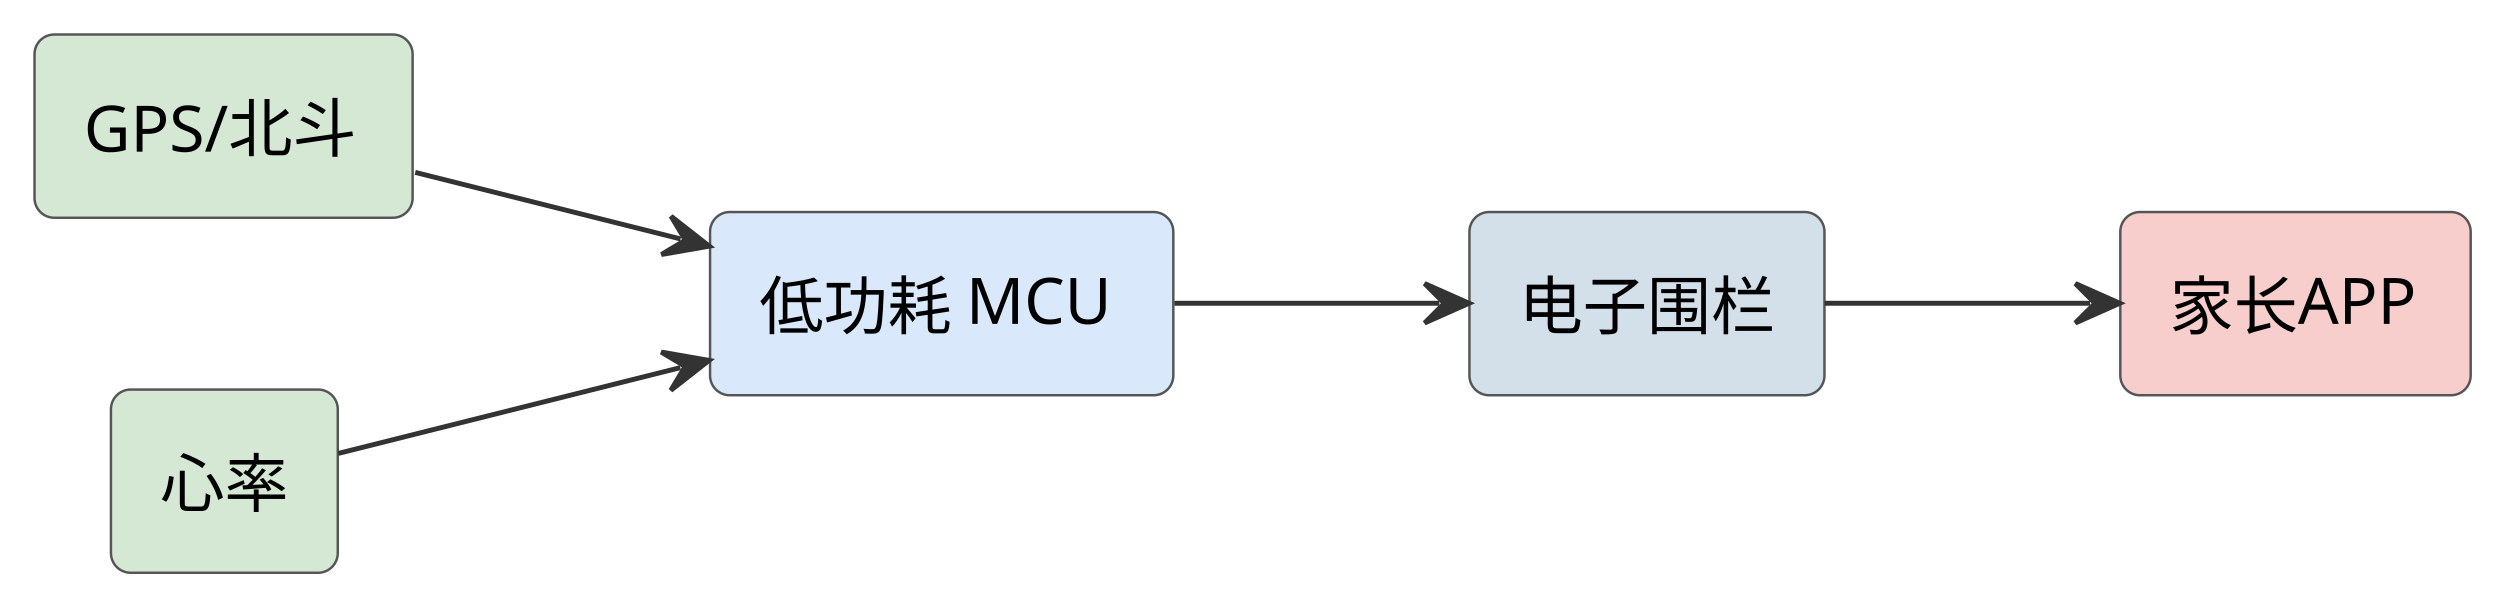
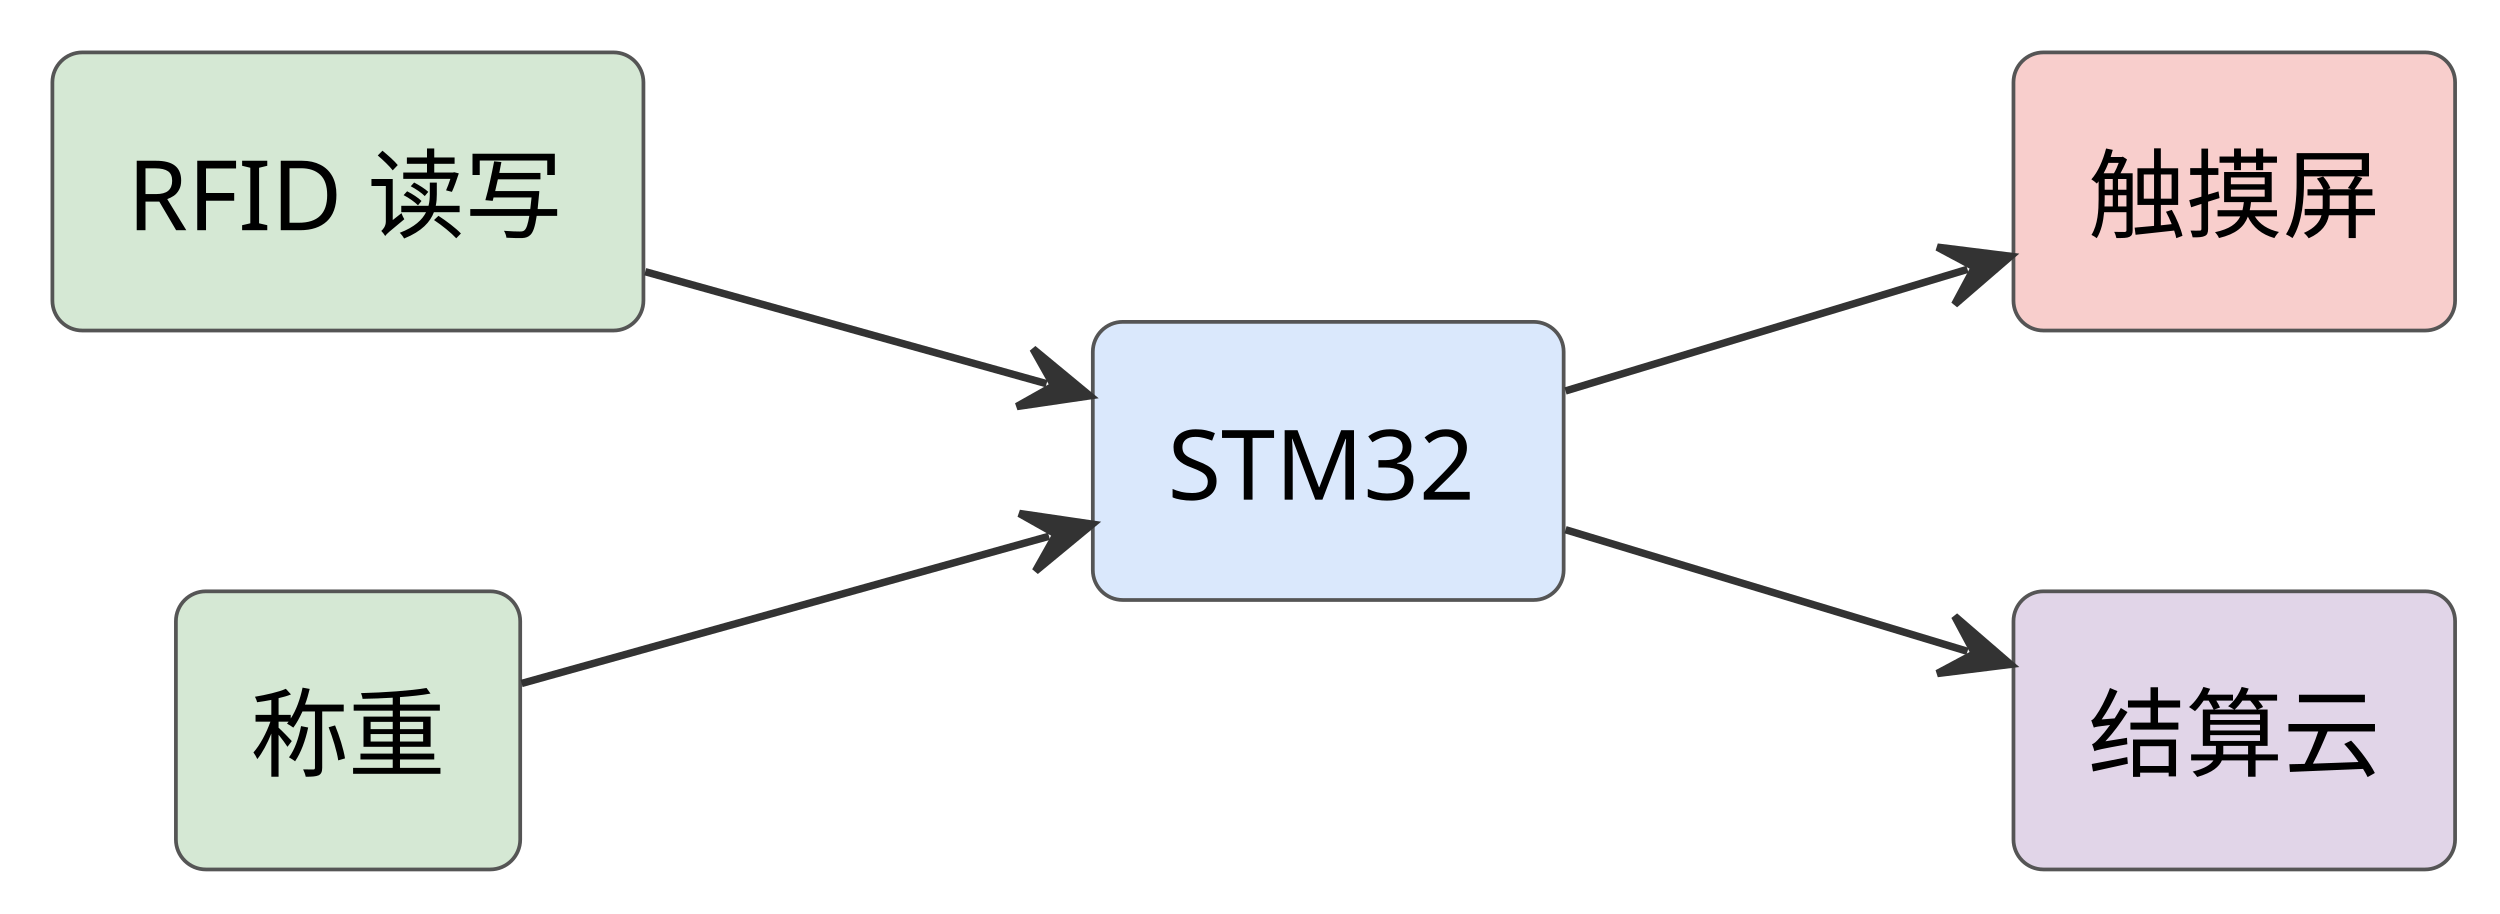
- <svg xmlns="http://www.w3.org/2000/svg" contentStyleType="text/css" height="122px" preserveAspectRatio="none" style="width:507px;height:122px;background:#FFFFFF;" version="1.1" viewBox="0 0 507 122" width="507px" zoomAndPan="magnify">
+ <svg xmlns="http://www.w3.org/2000/svg" contentStyleType="text/css" height="122px" preserveAspectRatio="none" style="width:334px;height:122px;background:#FFFFFF;" version="1.1" viewBox="0 0 334 122" width="334px" zoomAndPan="magnify">
  <defs />
  <g>
-     <g id="elem_gps">
-       <rect fill="#D5E8D4" height="37.158" rx="4" ry="4" style="stroke:#555555;stroke-width:0.5;" width="76.678" x="7" y="7" />
-       <text fill="#000000" font-family="Microsoft YaHei" font-size="13" lengthAdjust="spacing" textLength="56.678" x="17" y="30.755">GPS/北斗</text>
+     <g id="elem_rfid">
+       <rect fill="#D5E8D4" height="37.158" rx="4" ry="4" style="stroke:#555555;stroke-width:0.5;" width="78.963" x="7" y="7" />
+       <text fill="#000000" font-family="Microsoft YaHei" font-size="13" lengthAdjust="spacing" textLength="58.963" x="17" y="30.755">RFID 读写</text>
    </g>
-     <g id="elem_hr">
-       <rect fill="#D5E8D4" height="37.158" rx="4" ry="4" style="stroke:#555555;stroke-width:0.5;" width="46" x="22.5" y="79" />
-       <text fill="#000000" font-family="Microsoft YaHei" font-size="13" lengthAdjust="spacing" textLength="26" x="32.5" y="102.755">心率</text>
+     <g id="elem_w">
+       <rect fill="#D5E8D4" height="37.158" rx="4" ry="4" style="stroke:#555555;stroke-width:0.5;" width="46" x="23.5" y="79" />
+       <text fill="#000000" font-family="Microsoft YaHei" font-size="13" lengthAdjust="spacing" textLength="26" x="33.5" y="102.755">称重</text>
    </g>
-     <g id="elem_mcu">
-       <rect fill="#DAE8FC" height="37.158" rx="4" ry="4" style="stroke:#555555;stroke-width:0.5;" width="93.95" x="144" y="43" />
-       <text fill="#000000" font-family="Microsoft YaHei" font-size="13" lengthAdjust="spacing" textLength="73.95" x="154" y="66.755">低功耗 MCU</text>
+     <g id="elem_stm">
+       <rect fill="#DAE8FC" height="37.158" rx="4" ry="4" style="stroke:#555555;stroke-width:0.5;" width="62.904" x="146" y="43" />
+       <text fill="#000000" font-family="Microsoft YaHei" font-size="13" lengthAdjust="spacing" textLength="42.904" x="156" y="66.755">STM32</text>
    </g>
-     <g id="elem_fence">
-       <rect fill="#D3E0EA" height="37.158" rx="4" ry="4" style="stroke:#555555;stroke-width:0.5;" width="72" x="298" y="43" />
-       <text fill="#000000" font-family="Microsoft YaHei" font-size="13" lengthAdjust="spacing" textLength="52" x="308" y="66.755">电子围栏</text>
+     <g id="elem_scr">
+       <rect fill="#F8CECC" height="37.158" rx="4" ry="4" style="stroke:#555555;stroke-width:0.5;" width="59" x="269" y="7" />
+       <text fill="#000000" font-family="Microsoft YaHei" font-size="13" lengthAdjust="spacing" textLength="39" x="279" y="30.755">触摸屏</text>
    </g>
-     <g id="elem_app">
-       <rect fill="#F8CECC" height="37.158" rx="4" ry="4" style="stroke:#555555;stroke-width:0.5;" width="71.054" x="430" y="43" />
-       <text fill="#000000" font-family="Microsoft YaHei" font-size="13" lengthAdjust="spacing" textLength="51.054" x="440" y="66.755">家长APP</text>
+     <g id="elem_cloud">
+       <rect fill="#E1D5E8" height="37.158" rx="4" ry="4" style="stroke:#555555;stroke-width:0.5;" width="59" x="269" y="79" />
+       <text fill="#000000" font-family="Microsoft YaHei" font-size="13" lengthAdjust="spacing" textLength="39" x="279" y="102.755">结算云</text>
    </g>
-     <g id="link_gps_mcu">
-       <path d="M84.2,34.96 C102.47,39.54 118.75,43.631 138.02,48.461 " fill="none" id="gps-to-mcu" style="stroke:#333333;stroke-width:1.0;" />
-       <polygon fill="#333333" points="143.84,49.92,136.083,43.852,138.99,48.704,134.137,51.612,143.84,49.92" style="stroke:#333333;stroke-width:1.0;" />
+     <g id="link_rfid_stm">
+       <path d="M86.2,36.3 C105.2,41.6 122.001,46.285 139.821,51.265 " fill="none" id="rfid-to-stm" style="stroke:#333333;stroke-width:1.0;" />
+       <polygon fill="#333333" points="145.6,52.88,138.009,46.605,140.785,51.534,135.856,54.31,145.6,52.88" style="stroke:#333333;stroke-width:1.0;" />
    </g>
-     <g id="link_hr_mcu">
-       <path d="M68.61,91.95 C88.58,86.94 112.79,80.87 137.98,74.55 " fill="none" id="hr-to-mcu" style="stroke:#333333;stroke-width:1.0;" />
-       <polygon fill="#333333" points="143.8,73.09,134.097,71.4,138.95,74.307,136.044,79.16,143.8,73.09" style="stroke:#333333;stroke-width:1.0;" />
+     <g id="link_w_stm">
+       <path d="M69.68,91.31 C90.71,85.44 116.721,78.183 140.151,71.643 " fill="none" id="w-to-stm" style="stroke:#333333;stroke-width:1.0;" />
+       <polygon fill="#333333" points="145.93,70.03,136.186,68.597,141.114,71.374,138.337,76.302,145.93,70.03" style="stroke:#333333;stroke-width:1.0;" />
    </g>
-     <g id="link_mcu_fence">
-       <path d="M238.17,61.5 C257.61,61.5 273.85,61.5 291.91,61.5 " fill="none" id="mcu-to-fence" style="stroke:#333333;stroke-width:1.0;" />
-       <polygon fill="#333333" points="297.91,61.5,288.91,57.5,292.91,61.5,288.91,65.5,297.91,61.5" style="stroke:#333333;stroke-width:1.0;" />
+     <g id="link_stm_scr">
+       <path d="M209.15,52.23 C227.46,46.69 244.857,41.429 262.858,35.979 " fill="none" id="stm-to-scr" style="stroke:#333333;stroke-width:1.0;" />
+       <polygon fill="#333333" points="268.6,34.24,258.827,33.02,263.815,35.689,261.145,40.676,268.6,34.24" style="stroke:#333333;stroke-width:1.0;" />
    </g>
-     <g id="link_fence_app">
-       <path d="M370.04,61.5 C388.62,61.5 405.36,61.5 423.88,61.5 " fill="none" id="fence-to-app" style="stroke:#333333;stroke-width:1.0;" />
-       <polygon fill="#333333" points="429.88,61.5,420.88,57.5,424.88,61.5,420.88,65.5,429.88,61.5" style="stroke:#333333;stroke-width:1.0;" />
+     <g id="link_stm_cloud">
+       <path d="M209.15,70.77 C227.46,76.31 244.857,81.571 262.858,87.021 " fill="none" id="stm-to-cloud" style="stroke:#333333;stroke-width:1.0;" />
+       <polygon fill="#333333" points="268.6,88.76,261.145,82.324,263.815,87.311,258.827,89.98,268.6,88.76" style="stroke:#333333;stroke-width:1.0;" />
    </g>
  </g>
</svg>
